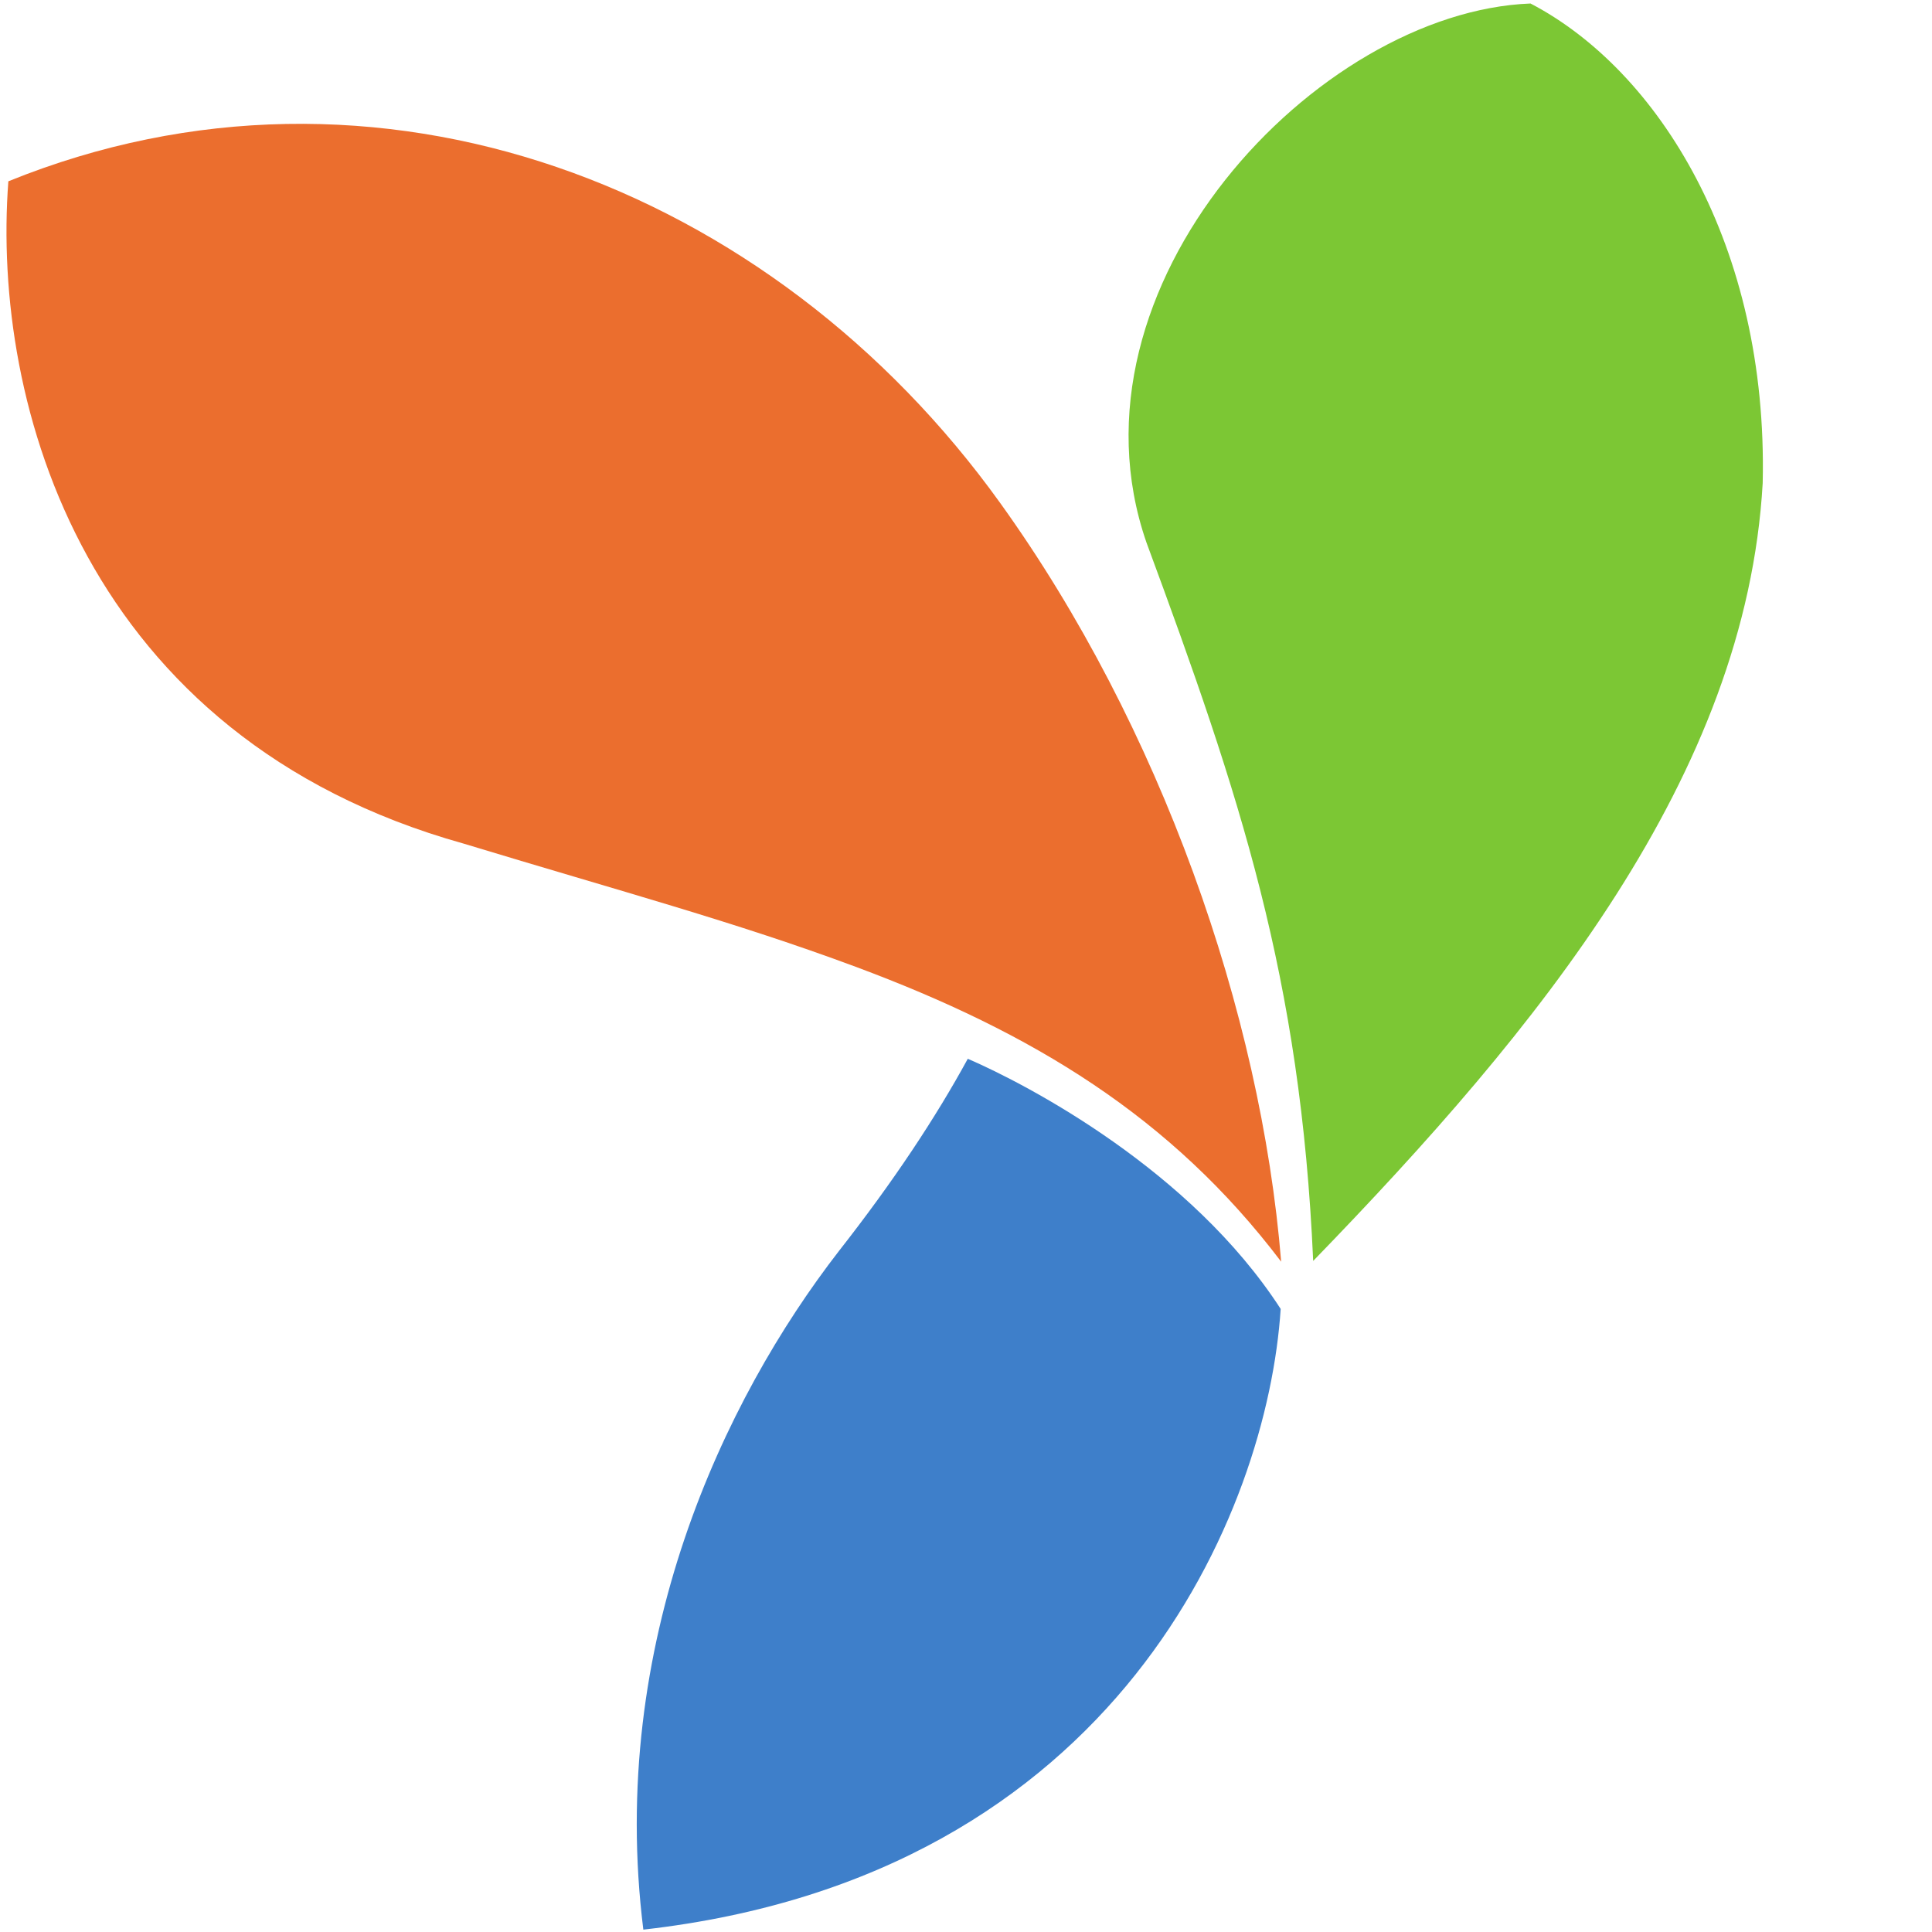
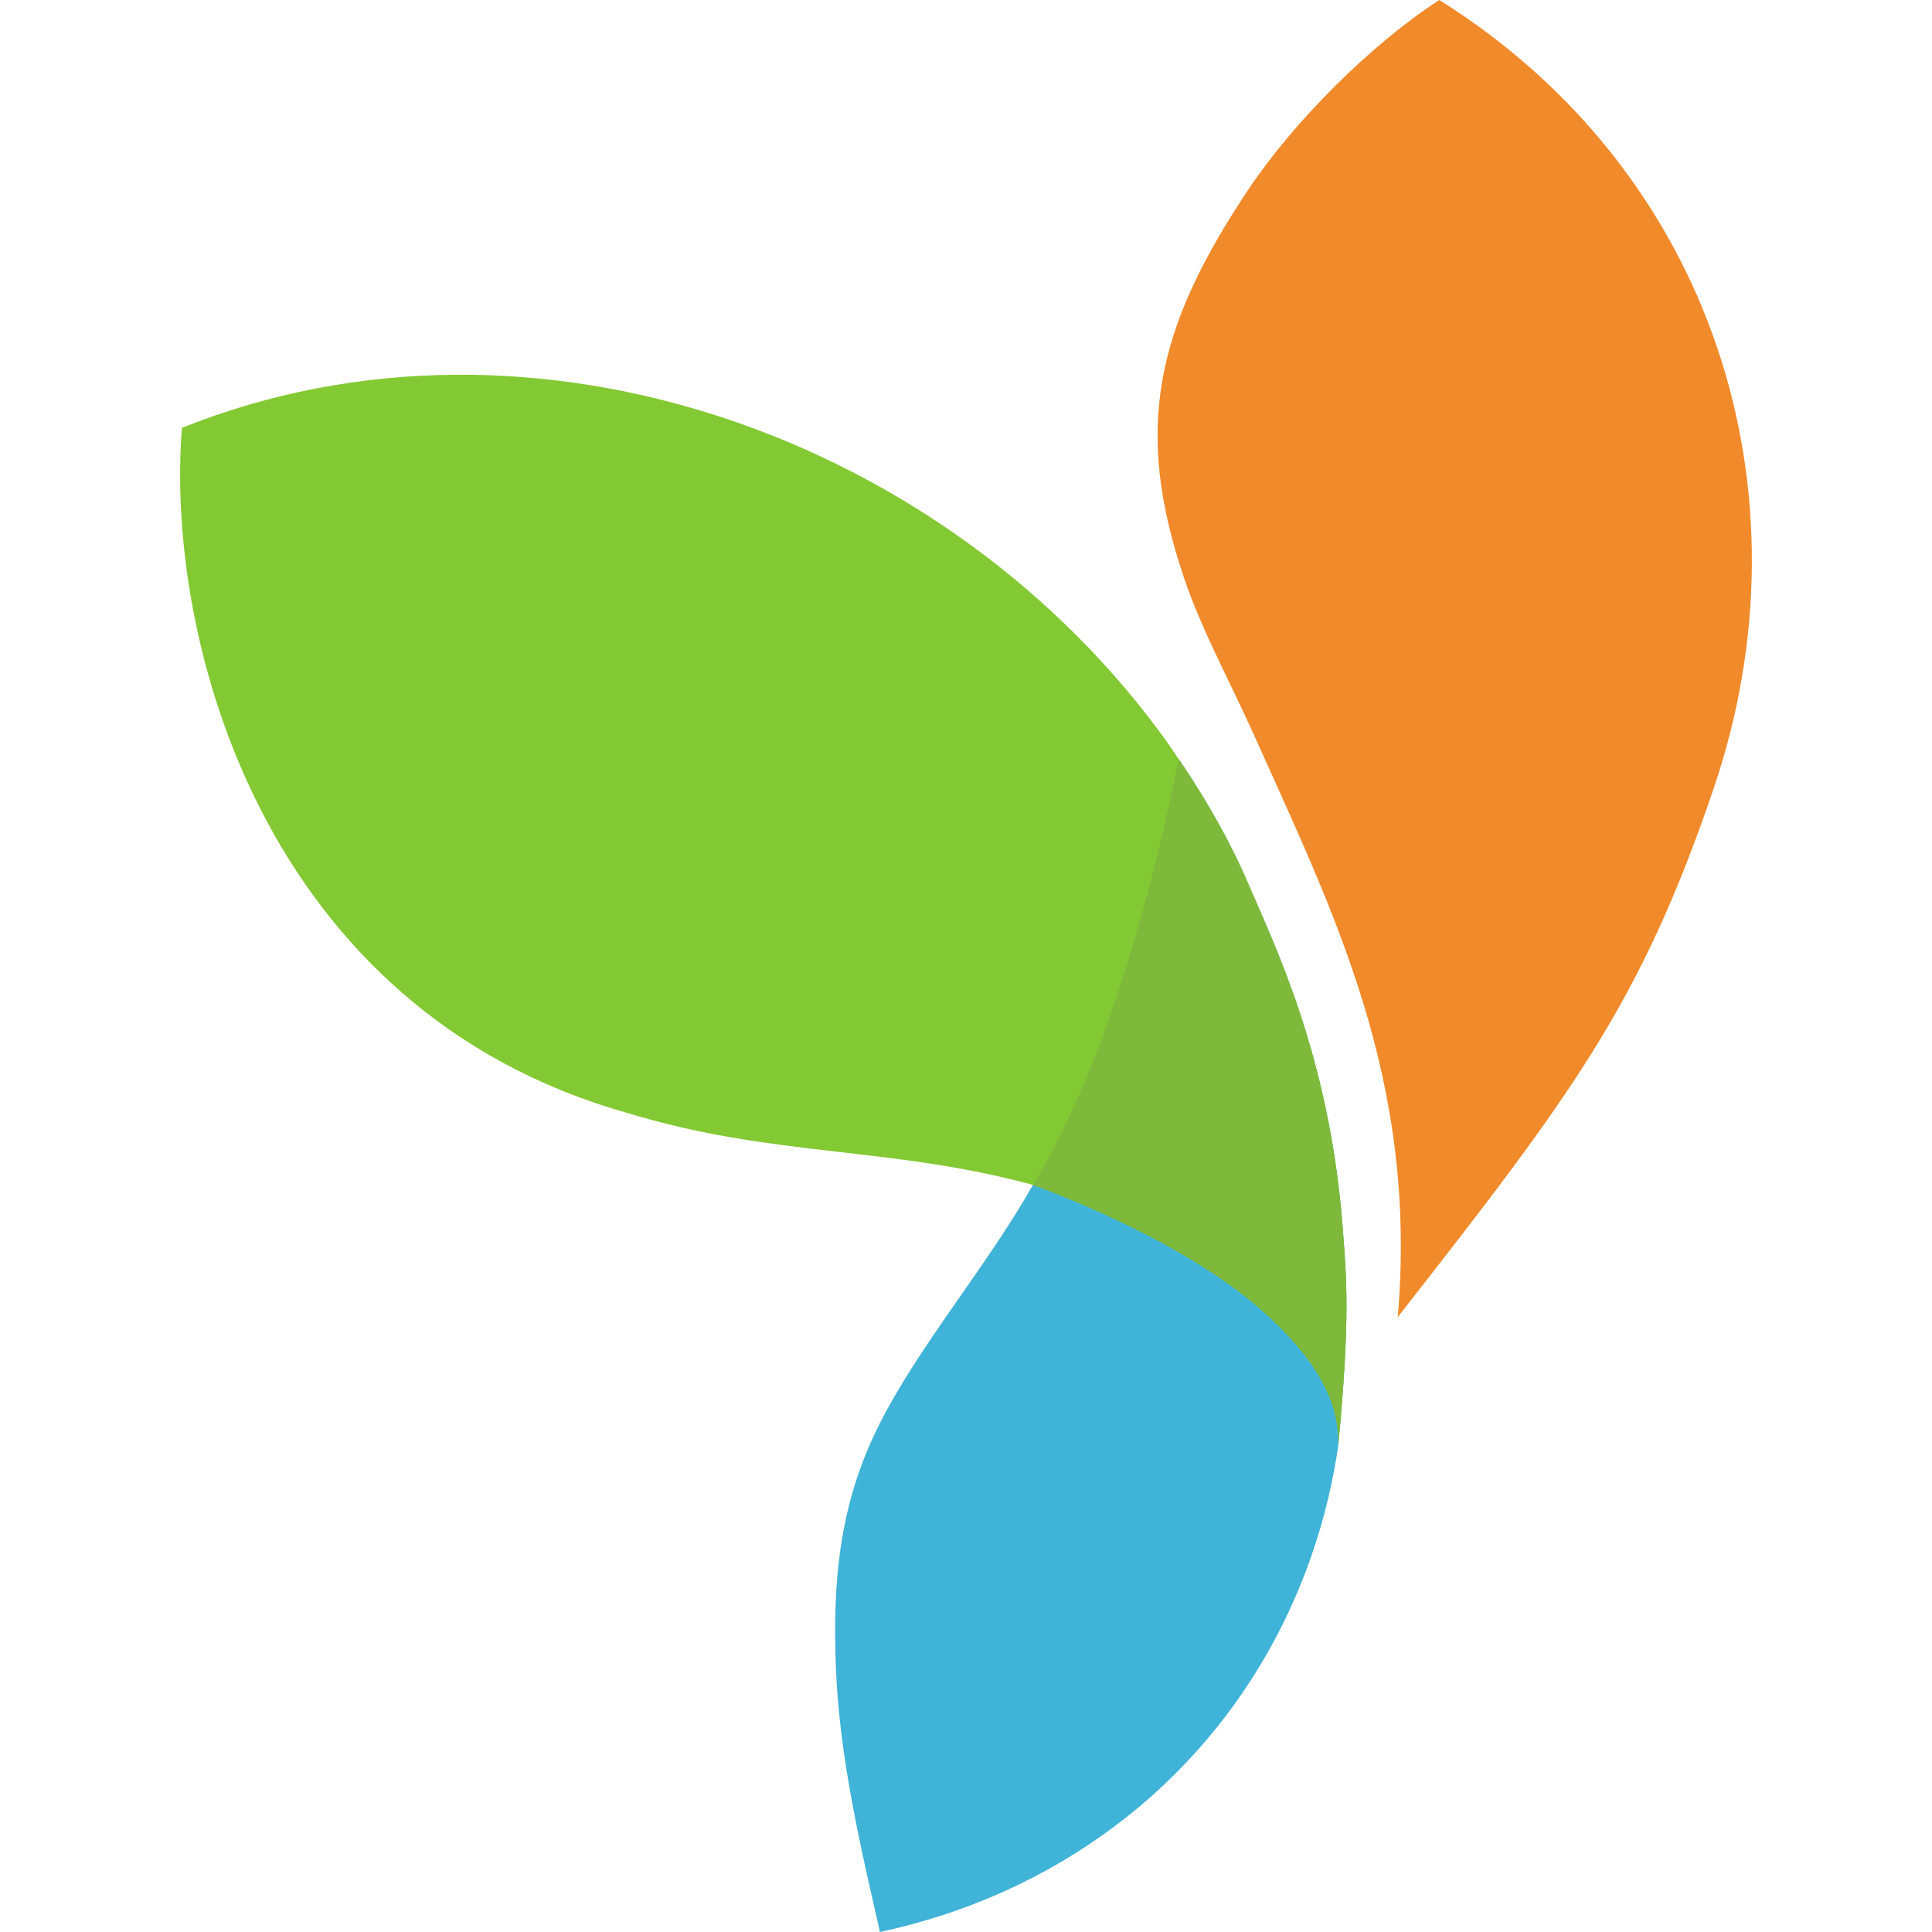
- <svg xmlns="http://www.w3.org/2000/svg" width="34" height="34">
-   <svg viewBox="0 0 34 34">
-     <defs>
-       <clipPath id="SvgjsClipPath1000" clipPathUnits="userSpaceOnUse">
-         <path d="M0 792h612V0H0v792z" />
-       </clipPath>
-     </defs>
-     <g clip-path="url(#a)" transform="matrix(.5058 0 0 -.5058 -72.889 177.036)" fill-rule="evenodd">
-       <path d="M183.995 331.137c-3.088 8.913 5.938 18.468 13.363 18.753 4.449-2.321 8.269-8.416 8.078-16.687-.583-10.19-7.793-18.972-15.64-27.063-.437 9.866-2.531 16.155-5.801 24.997" fill="#7cc734" />
-       <path d="M166.49 282.874c-1.243 9.949 2.796 18.436 6.805 23.611 1.905 2.43 3.37 4.647 4.484 6.689 2.106-.912 7.767-3.882 10.886-8.704-.453-6.995-5.622-19.725-22.176-21.596" fill="#3e7fca" />
-       <path d="M160.234 320.661c-13.175 3.685-16.425 15.26-15.837 23.043 12.794 5.186 26.563-.126 34.513-11.198 5.574-7.76 9.064-17.709 9.772-26.392-3.824 5.047-8.654 7.971-14.806 10.261-4.208 1.565-8.095 2.602-13.642 4.286" fill="#eb6e2e" />
-     </g>
-   </svg>
-   <style>@media (prefers-color-scheme:light){:root{filter:none}}</style>
+ <svg xmlns="http://www.w3.org/2000/svg" width="800" height="800" xml:space="preserve">
+   <path fill="#40b3d8" d="M555.98 508.535c-5.4-71.26-28.383-117.45-39.575-143.628-11.187-26.174-28.387-50.675-28.398-50.637-.033.112-15.486 83.388-43.27 143.639-4.639 10.064-10.798 22.626-17.014 32.744l.002.001c-19.183 33.866-47.013 66.265-63.604 99.105-16.449 32.546-19.5 64.78-17.97 101.427 1.543 36.85 10.054 72.992 18.227 108.816 30.81-6.647 57.628-18.023 80.825-32.563 61.05-38.274 97.94-99.492 108.423-165.444 0 0 .511-2.678.738-5.945 4.73-50.972 3.165-67.054 1.615-87.515z" />
+   <path fill="#83c933" d="M555.98 508.535c-5.4-71.26-28.383-117.45-39.575-143.628-11.187-26.174-28.387-50.675-28.398-50.637l-.004.018.004-.023-4.106-6.105c-90.029-126.38-262.69-189.479-408.57-130.996-7.024 88.584 34.046 241.004 183.875 283.517 60.572 18.634 109.076 13.803 168.521 29.966l-.005.005s60.424 21.058 95.576 52.638c15.813 14.202 31.646 32.891 30.851 55.121 5.01-52.906 3.405-69.091 1.83-89.876z" />
+   <path fill="#f18a2a" clip-rule="evenodd" fill-rule="evenodd" d="M490.554 240.106c-21.289-62.282-12.267-104.016 26.68-162.096C535.807 50.299 567.88 18.156 595.988 0 709.4 71.067 751.331 203.439 709.624 326.375c-30.354 89.45-58.833 126.955-130.84 218.99 8.393-98.569-26.297-166.901-60.359-242.831-8.667-19.318-20.655-41.311-27.87-62.428" />
+   <path fill="#7fb93c" d="M554.151 598.411c.795-22.23-15.038-40.919-30.852-55.121-35.152-31.579-95.574-52.637-95.574-52.637 6.217-10.118 12.375-22.681 17.012-32.745 27.786-60.252 43.24-143.526 43.272-143.639.011-.038 17.21 24.464 28.398 50.637 11.193 26.179 34.175 72.368 39.574 143.628 1.573 20.785 3.177 36.971-1.83 89.877z" />
</svg>
